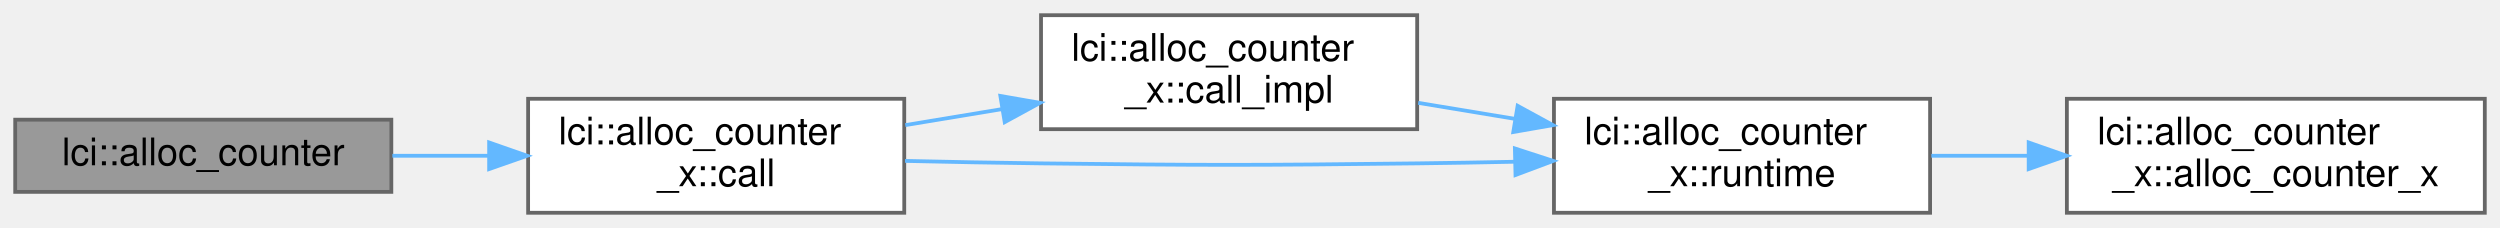
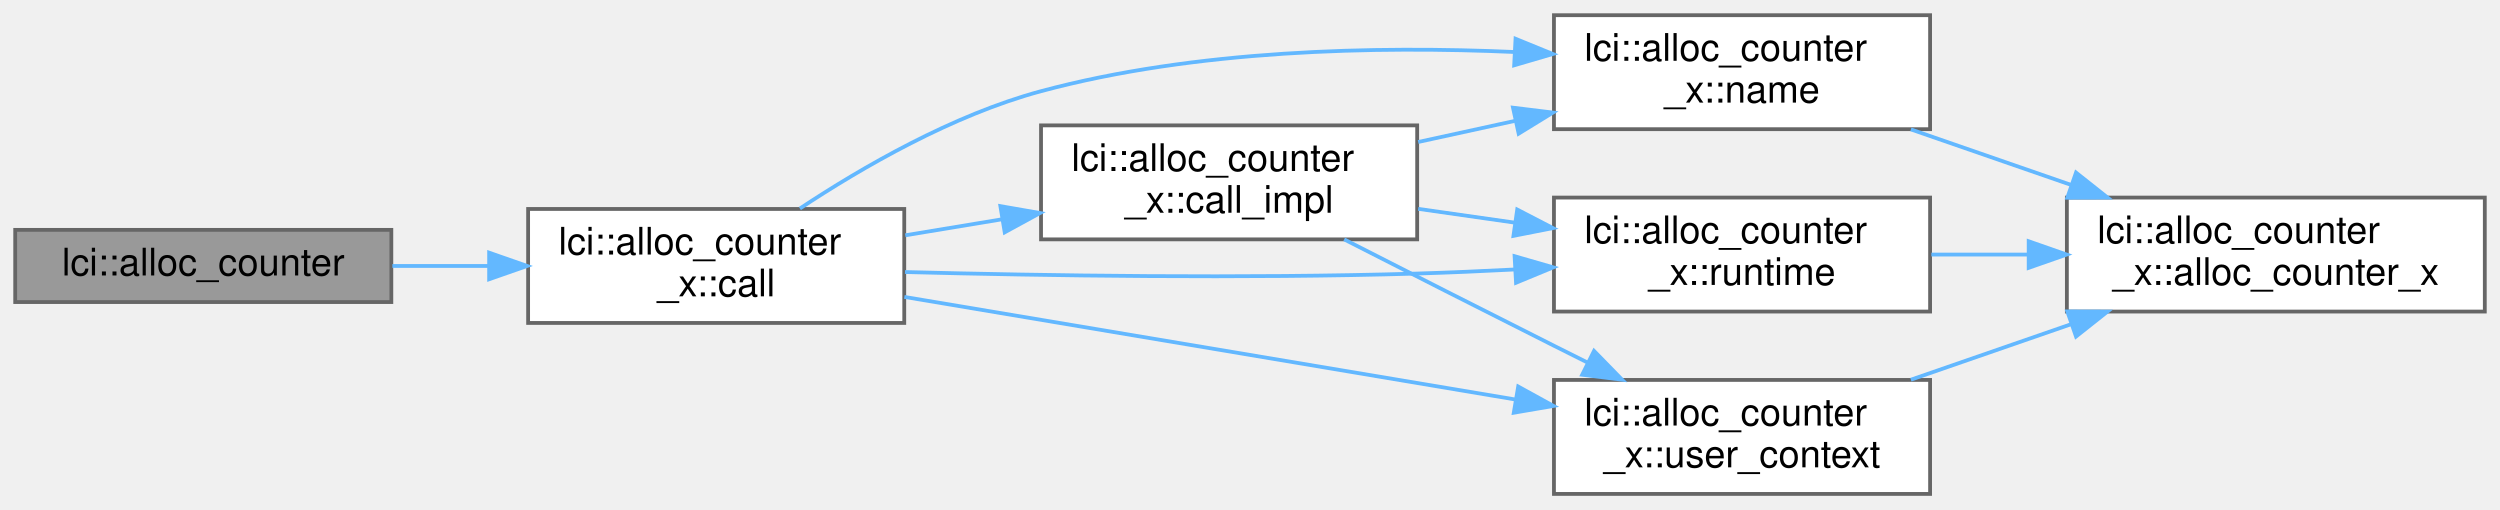
- <svg xmlns="http://www.w3.org/2000/svg" xmlns:xlink="http://www.w3.org/1999/xlink" width="658pt" height="60pt" viewBox="0.00 0.00 658.00 60.00">
-   <g id="graph0" class="graph" transform="scale(1 1) rotate(0) translate(4 56)">
+ <svg xmlns="http://www.w3.org/2000/svg" xmlns:xlink="http://www.w3.org/1999/xlink" width="658pt" height="134pt" viewBox="0.00 0.00 658.00 134.00">
+   <g id="graph0" class="graph" transform="scale(1 1) rotate(0) translate(4 130)">
    <g id="Node000001" class="node">
      <g id="a_Node000001">
        <a xlink:title=" ">
-           <polygon fill="#999999" stroke="#666666" points="99,-24.5 0,-24.5 0,-5.5 99,-5.5 99,-24.5" />
-           <text text-anchor="middle" x="49.5" y="-12.5" font-family="Helvetica,sans-Serif" font-size="10.00">lci::alloc_counter</text>
+           <polygon fill="#999999" stroke="#666666" points="99,-69.5 0,-69.5 0,-50.5 99,-50.5 99,-69.5" />
+           <text text-anchor="middle" x="49.5" y="-57.5" font-family="Helvetica,sans-Serif" font-size="10.00">lci::alloc_counter</text>
        </a>
      </g>
    </g>
    <g id="Node000002" class="node">
      <g id="a_Node000002">
        <a xlink:href="../../d9/d3a/classlci_1_1alloc__counter__x.html#a90783d2801728881e056ee9d8d1451eb" target="_top" xlink:title=" ">
-           <polygon fill="white" stroke="#666666" points="234,-30 135,-30 135,0 234,0 234,-30" />
-           <text text-anchor="start" x="143" y="-18" font-family="Helvetica,sans-Serif" font-size="10.00">lci::alloc_counter</text>
-           <text text-anchor="middle" x="184.5" y="-7" font-family="Helvetica,sans-Serif" font-size="10.00">_x::call</text>
+           <polygon fill="white" stroke="#666666" points="234,-75 135,-75 135,-45 234,-45 234,-75" />
+           <text text-anchor="start" x="143" y="-63" font-family="Helvetica,sans-Serif" font-size="10.00">lci::alloc_counter</text>
+           <text text-anchor="middle" x="184.5" y="-52" font-family="Helvetica,sans-Serif" font-size="10.00">_x::call</text>
        </a>
      </g>
    </g>
    <g id="edge1_Node000001_Node000002" class="edge">
      <g id="a_edge1_Node000001_Node000002">
        <a xlink:title=" ">
-           <path fill="none" stroke="#63b8ff" d="M99.27,-15C107.49,-15 116.1,-15 124.55,-15" />
-           <polygon fill="#63b8ff" stroke="#63b8ff" points="124.74,-18.5 134.74,-15 124.74,-11.5 124.74,-18.5" />
+           <path fill="none" stroke="#63b8ff" d="M99.27,-60C107.49,-60 116.1,-60 124.55,-60" />
+           <polygon fill="#63b8ff" stroke="#63b8ff" points="124.74,-63.5 134.74,-60 124.74,-56.5 124.74,-63.5" />
        </a>
      </g>
    </g>
    <g id="Node000003" class="node">
      <g id="a_Node000003">
-         <a xlink:href="../../d9/d3a/classlci_1_1alloc__counter__x.html#a8234abf0568d3fe0d3872021db0452d5" target="_top" xlink:title=" ">
-           <polygon fill="white" stroke="#666666" points="369,-52 270,-52 270,-22 369,-22 369,-52" />
-           <text text-anchor="start" x="278" y="-40" font-family="Helvetica,sans-Serif" font-size="10.00">lci::alloc_counter</text>
-           <text text-anchor="middle" x="319.5" y="-29" font-family="Helvetica,sans-Serif" font-size="10.00">_x::call_impl</text>
+         <a xlink:href="../../d9/d3a/classlci_1_1alloc__counter__x.html#a83db2c2926f4605946fe191a3ed00275" target="_top" xlink:title=" ">
+           <polygon fill="white" stroke="#666666" points="369,-97 270,-97 270,-67 369,-67 369,-97" />
+           <text text-anchor="start" x="278" y="-85" font-family="Helvetica,sans-Serif" font-size="10.00">lci::alloc_counter</text>
+           <text text-anchor="middle" x="319.5" y="-74" font-family="Helvetica,sans-Serif" font-size="10.00">_x::call_impl</text>
        </a>
      </g>
    </g>
    <g id="edge2_Node000002_Node000003" class="edge">
      <g id="a_edge2_Node000002_Node000003">
        <a xlink:title=" ">
-           <path fill="none" stroke="#63b8ff" d="M234.27,-23.07C242.58,-24.44 251.29,-25.88 259.83,-27.3" />
-           <polygon fill="#63b8ff" stroke="#63b8ff" points="259.3,-30.75 269.74,-28.93 260.44,-23.85 259.3,-30.75" />
+           <path fill="none" stroke="#63b8ff" d="M234.27,-68.07C242.58,-69.44 251.29,-70.88 259.83,-72.3" />
+           <polygon fill="#63b8ff" stroke="#63b8ff" points="259.3,-75.75 269.74,-73.93 260.44,-68.85 259.3,-75.75" />
        </a>
      </g>
    </g>
    <g id="Node000004" class="node">
      <g id="a_Node000004">
-         <a xlink:href="../../d9/d3a/classlci_1_1alloc__counter__x.html#a03d91b2306cdc25971f13957d5f0df2e" target="_top" xlink:title=" ">
-           <polygon fill="white" stroke="#666666" points="504,-30 405,-30 405,0 504,0 504,-30" />
-           <text text-anchor="start" x="413" y="-18" font-family="Helvetica,sans-Serif" font-size="10.00">lci::alloc_counter</text>
-           <text text-anchor="middle" x="454.5" y="-7" font-family="Helvetica,sans-Serif" font-size="10.00">_x::runtime</text>
+         <a xlink:href="../../d9/d3a/classlci_1_1alloc__counter__x.html#ae1c01a1311b9091f7c6fee1dd5b0ee42" target="_top" xlink:title=" ">
+           <polygon fill="white" stroke="#666666" points="504,-126 405,-126 405,-96 504,-96 504,-126" />
+           <text text-anchor="start" x="413" y="-114" font-family="Helvetica,sans-Serif" font-size="10.00">lci::alloc_counter</text>
+           <text text-anchor="middle" x="454.5" y="-103" font-family="Helvetica,sans-Serif" font-size="10.00">_x::name</text>
        </a>
      </g>
    </g>
-     <g id="edge5_Node000002_Node000004" class="edge">
-       <g id="a_edge5_Node000002_Node000004">
+     <g id="edge9_Node000002_Node000004" class="edge">
+       <g id="a_edge9_Node000002_Node000004">
        <a xlink:title=" ">
-           <path fill="none" stroke="#63b8ff" d="M234.2,-13.65C245.92,-13.38 258.41,-13.14 270,-13 314,-12.48 325,-12.48 369,-13 377.33,-13.1 386.12,-13.25 394.76,-13.43" />
-           <polygon fill="#63b8ff" stroke="#63b8ff" points="394.72,-16.93 404.8,-13.65 394.88,-9.93 394.72,-16.93" />
+           <path fill="none" stroke="#63b8ff" d="M206.53,-75.12C222.94,-85.98 246.77,-99.75 270,-106 310.65,-116.94 358.2,-117.92 394.71,-116.31" />
+           <polygon fill="#63b8ff" stroke="#63b8ff" points="394.89,-119.8 404.7,-115.79 394.53,-112.81 394.89,-119.8" />
+         </a>
+       </g>
+     </g>
+     <g id="Node000006" class="node">
+       <g id="a_Node000006">
+         <a xlink:href="../../d9/d3a/classlci_1_1alloc__counter__x.html#a03d91b2306cdc25971f13957d5f0df2e" target="_top" xlink:title=" ">
+           <polygon fill="white" stroke="#666666" points="504,-78 405,-78 405,-48 504,-48 504,-78" />
+           <text text-anchor="start" x="413" y="-66" font-family="Helvetica,sans-Serif" font-size="10.00">lci::alloc_counter</text>
+           <text text-anchor="middle" x="454.5" y="-55" font-family="Helvetica,sans-Serif" font-size="10.00">_x::runtime</text>
+         </a>
+       </g>
+     </g>
+     <g id="edge10_Node000002_Node000006" class="edge">
+       <g id="a_edge10_Node000002_Node000006">
+         <a xlink:title=" ">
+           <path fill="none" stroke="#63b8ff" d="M234.19,-58.4C271.18,-57.44 323.3,-56.65 369,-58 377.34,-58.25 386.14,-58.63 394.78,-59.08" />
+           <polygon fill="#63b8ff" stroke="#63b8ff" points="394.64,-62.57 404.82,-59.63 395.02,-55.58 394.64,-62.57" />
+         </a>
+       </g>
+     </g>
+     <g id="Node000007" class="node">
+       <g id="a_Node000007">
+         <a xlink:href="../../d9/d3a/classlci_1_1alloc__counter__x.html#a1dc52f4e744accd3532f255b0e8ad02d" target="_top" xlink:title=" ">
+           <polygon fill="white" stroke="#666666" points="504,-30 405,-30 405,0 504,0 504,-30" />
+           <text text-anchor="start" x="413" y="-18" font-family="Helvetica,sans-Serif" font-size="10.00">lci::alloc_counter</text>
+           <text text-anchor="middle" x="454.5" y="-7" font-family="Helvetica,sans-Serif" font-size="10.00">_x::user_context</text>
+         </a>
+       </g>
+     </g>
+     <g id="edge11_Node000002_Node000007" class="edge">
+       <g id="a_edge11_Node000002_Node000007">
+         <a xlink:title=" ">
+           <path fill="none" stroke="#63b8ff" d="M234.03,-51.85C279.24,-44.26 346.71,-32.93 394.9,-24.84" />
+           <polygon fill="#63b8ff" stroke="#63b8ff" points="395.59,-28.27 404.88,-23.16 394.43,-21.37 395.59,-28.27" />
        </a>
      </g>
    </g>
    <g id="edge3_Node000003_Node000004" class="edge">
      <g id="a_edge3_Node000003_Node000004">
        <a xlink:title=" ">
-           <path fill="none" stroke="#63b8ff" d="M369.27,-28.93C377.58,-27.56 386.29,-26.12 394.83,-24.7" />
-           <polygon fill="#63b8ff" stroke="#63b8ff" points="395.44,-28.15 404.74,-23.07 394.3,-21.25 395.44,-28.15" />
+           <path fill="none" stroke="#63b8ff" d="M369.27,-92.63C377.58,-94.45 386.29,-96.35 394.83,-98.21" />
+           <polygon fill="#63b8ff" stroke="#63b8ff" points="394.22,-101.66 404.74,-100.37 395.71,-94.82 394.22,-101.66" />
+         </a>
+       </g>
+     </g>
+     <g id="edge5_Node000003_Node000006" class="edge">
+       <g id="a_edge5_Node000003_Node000006">
+         <a xlink:title=" ">
+           <path fill="none" stroke="#63b8ff" d="M369.27,-75.03C377.58,-73.85 386.29,-72.6 394.83,-71.38" />
+           <polygon fill="#63b8ff" stroke="#63b8ff" points="395.33,-74.85 404.74,-69.97 394.34,-67.92 395.33,-74.85" />
+         </a>
+       </g>
+     </g>
+     <g id="edge7_Node000003_Node000007" class="edge">
+       <g id="a_edge7_Node000003_Node000007">
+         <a xlink:title=" ">
+           <path fill="none" stroke="#63b8ff" d="M349.79,-66.99C366.03,-58.7 386.61,-48.23 405,-39 407.9,-37.55 410.89,-36.05 413.91,-34.54" />
+           <polygon fill="#63b8ff" stroke="#63b8ff" points="415.55,-37.64 422.95,-30.06 412.43,-31.37 415.55,-37.64" />
        </a>
      </g>
    </g>
    <g id="Node000005" class="node">
      <g id="a_Node000005">
        <a xlink:href="../../d9/d3a/classlci_1_1alloc__counter__x.html#aef7b73b0fcf89502b34566fce7f8d88c" target="_top" xlink:title=" ">
-           <polygon fill="white" stroke="#666666" points="650,-30 540,-30 540,0 650,0 650,-30" />
-           <text text-anchor="start" x="548" y="-18" font-family="Helvetica,sans-Serif" font-size="10.00">lci::alloc_counter</text>
-           <text text-anchor="middle" x="595" y="-7" font-family="Helvetica,sans-Serif" font-size="10.00">_x::alloc_counter_x</text>
+           <polygon fill="white" stroke="#666666" points="650,-78 540,-78 540,-48 650,-48 650,-78" />
+           <text text-anchor="start" x="548" y="-66" font-family="Helvetica,sans-Serif" font-size="10.00">lci::alloc_counter</text>
+           <text text-anchor="middle" x="595" y="-55" font-family="Helvetica,sans-Serif" font-size="10.00">_x::alloc_counter_x</text>
        </a>
      </g>
    </g>
    <g id="edge4_Node000004_Node000005" class="edge">
      <g id="a_edge4_Node000004_Node000005">
        <a xlink:title=" ">
-           <path fill="none" stroke="#63b8ff" d="M504.33,-15C512.61,-15 521.33,-15 529.93,-15" />
-           <polygon fill="#63b8ff" stroke="#63b8ff" points="529.95,-18.5 539.95,-15 529.95,-11.5 529.95,-18.5" />
+           <path fill="none" stroke="#63b8ff" d="M498.94,-95.94C512.35,-91.3 527.26,-86.13 541.23,-81.29" />
+           <polygon fill="#63b8ff" stroke="#63b8ff" points="542.41,-84.58 550.71,-78 540.12,-77.97 542.41,-84.58" />
+         </a>
+       </g>
+     </g>
+     <g id="edge6_Node000006_Node000005" class="edge">
+       <g id="a_edge6_Node000006_Node000005">
+         <a xlink:title=" ">
+           <path fill="none" stroke="#63b8ff" d="M504.33,-63C512.61,-63 521.33,-63 529.93,-63" />
+           <polygon fill="#63b8ff" stroke="#63b8ff" points="529.95,-66.5 539.95,-63 529.95,-59.5 529.95,-66.5" />
+         </a>
+       </g>
+     </g>
+     <g id="edge8_Node000007_Node000005" class="edge">
+       <g id="a_edge8_Node000007_Node000005">
+         <a xlink:title=" ">
+           <path fill="none" stroke="#63b8ff" d="M498.94,-30.06C512.35,-34.7 527.26,-39.87 541.23,-44.71" />
+           <polygon fill="#63b8ff" stroke="#63b8ff" points="540.12,-48.03 550.71,-48 542.41,-41.42 540.12,-48.03" />
        </a>
      </g>
    </g>
  </g>
</svg>
